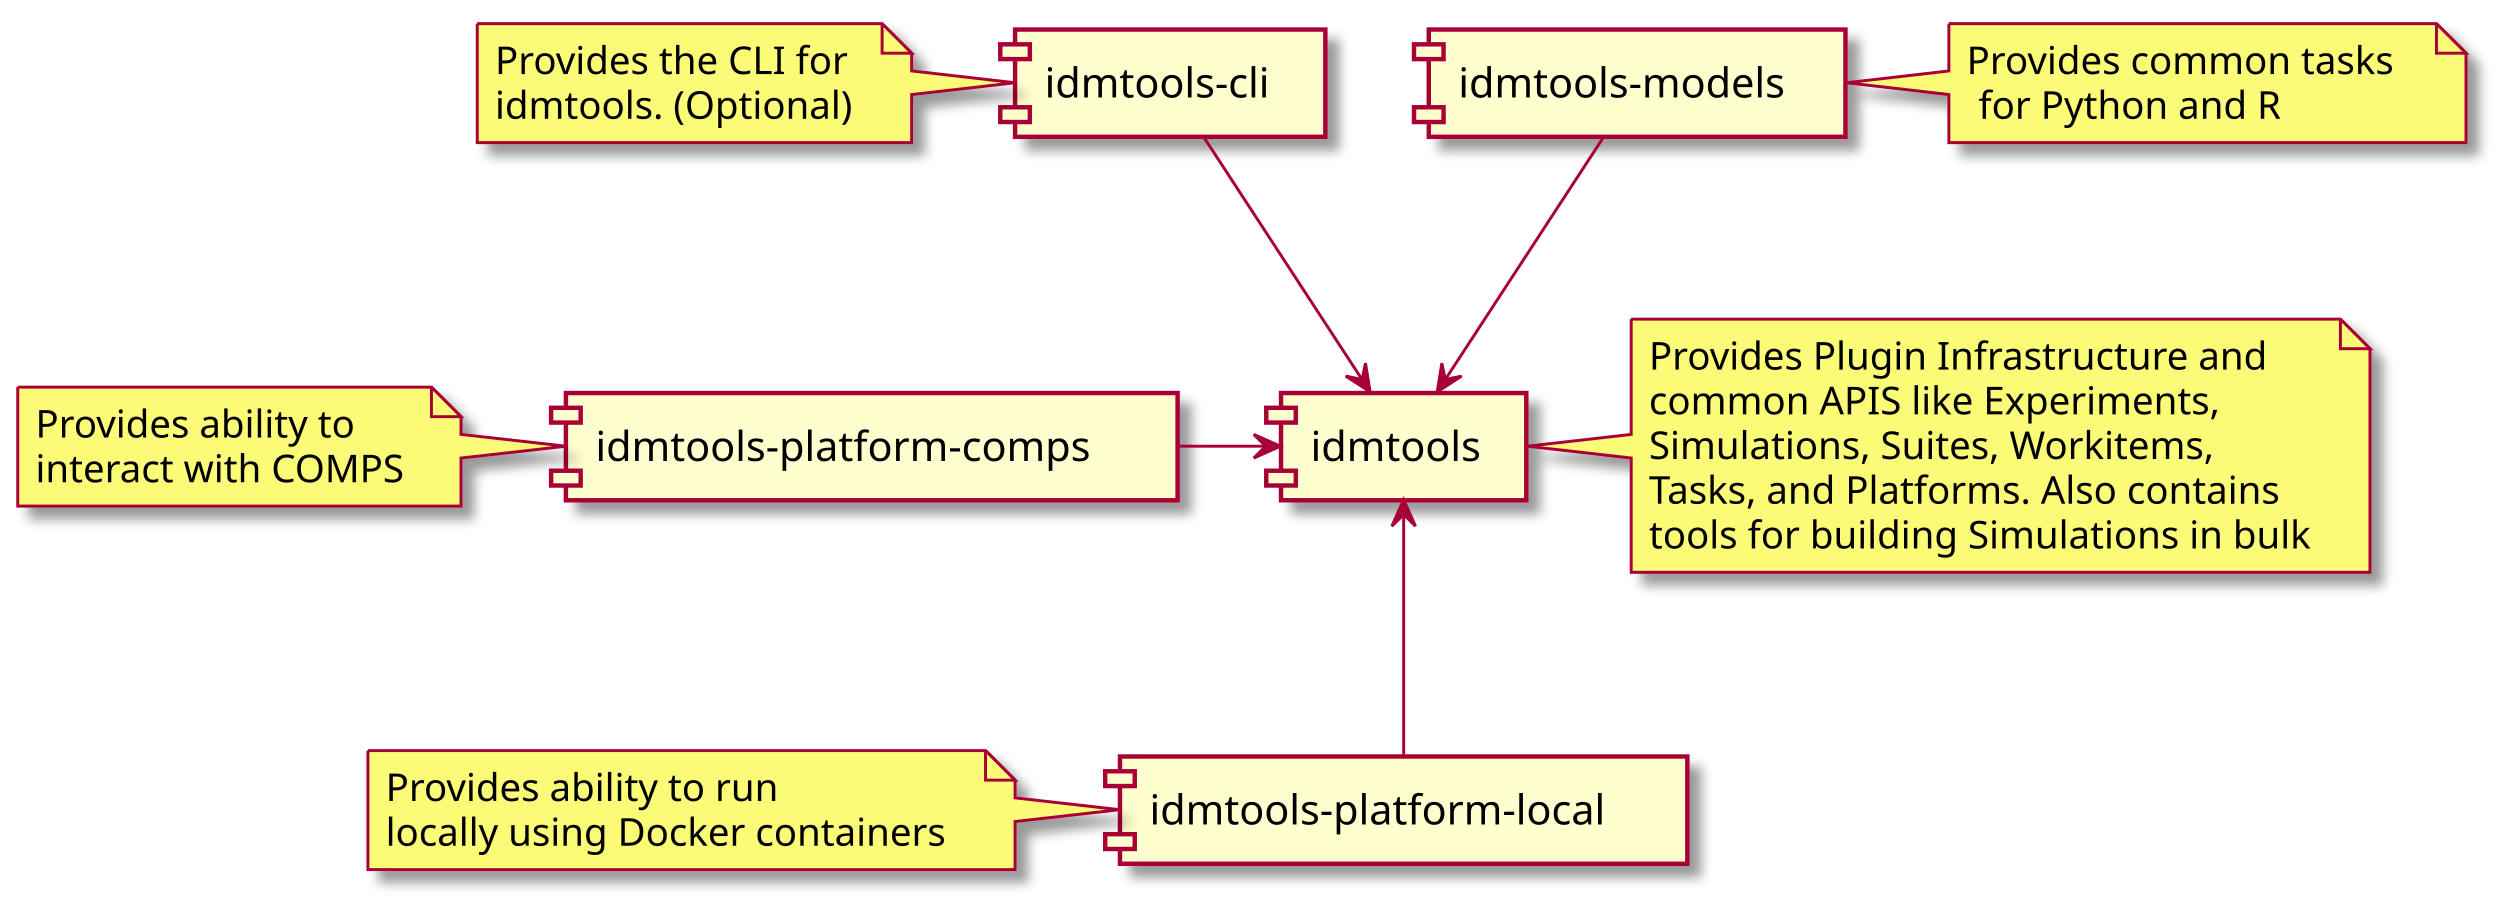
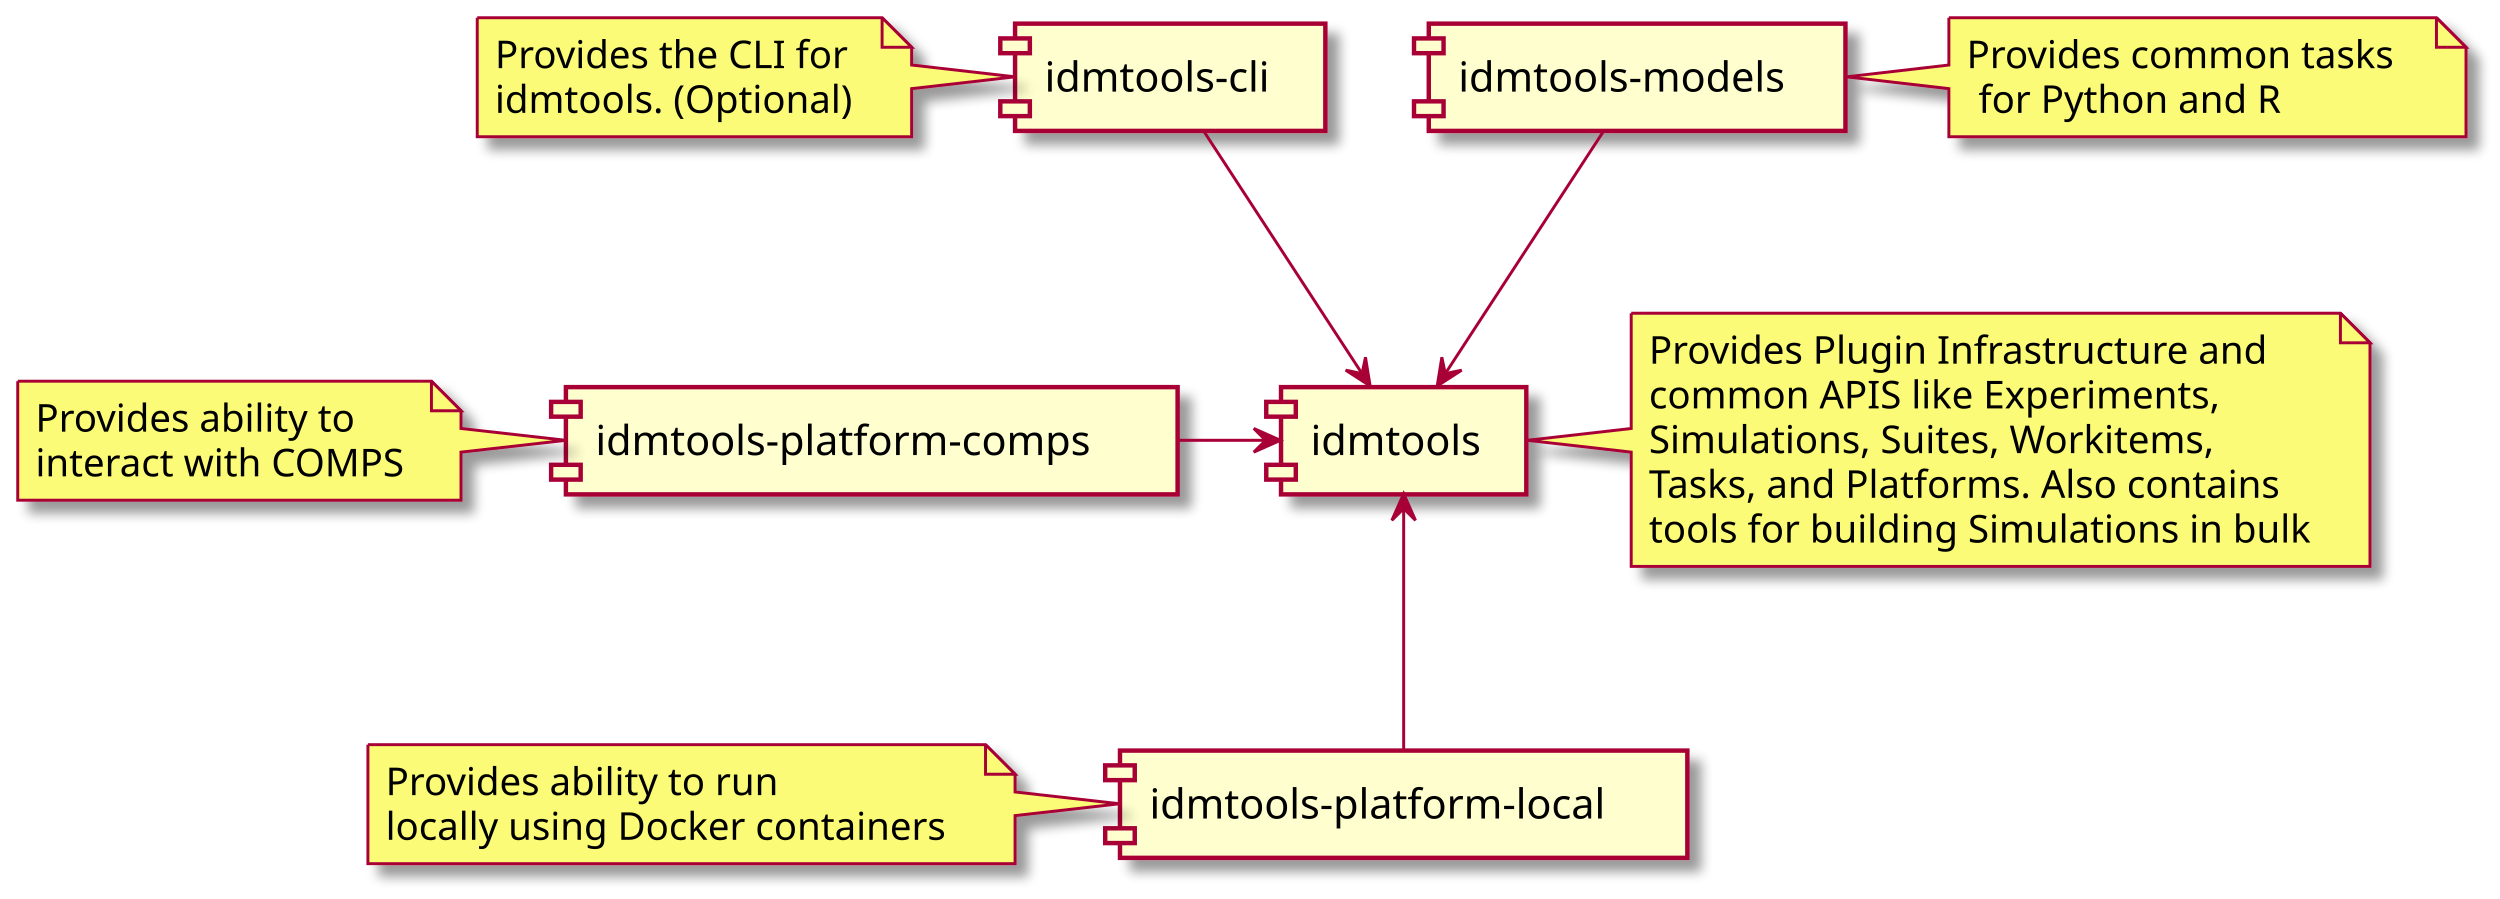
- <svg xmlns="http://www.w3.org/2000/svg" contentScriptType="application/ecmascript" contentStyleType="text/css" height="306px" preserveAspectRatio="none" style="width:846px;height:306px;" version="1.1" viewBox="0 0 846 306" width="846px" zoomAndPan="magnify">
+ <svg xmlns="http://www.w3.org/2000/svg" contentScriptType="application/ecmascript" contentStyleType="text/css" height="304px" preserveAspectRatio="none" style="width:846px;height:304px;" version="1.1" viewBox="0 0 846 304" width="846px" zoomAndPan="magnify">
  <defs>
    <filter height="300%" id="f10xip8qwks1hd" width="300%" x="-1" y="-1">
      <feGaussianBlur result="blurOut" stdDeviation="2.0" />
      <feColorMatrix in="blurOut" result="blurOut2" type="matrix" values="0 0 0 0 0 0 0 0 0 0 0 0 0 0 0 0 0 0 .4 0" />
      <feOffset dx="4.0" dy="4.0" in="blurOut2" result="blurOut3" />
      <feBlend in="SourceGraphic" in2="blurOut3" mode="normal" />
    </filter>
  </defs>
  <g>
-     <rect fill="#FEFECE" filter="url(#f10xip8qwks1hd)" height="36.297" style="stroke: #A80036; stroke-width: 1.5;" width="83" x="433.5" y="133" />
-     <rect fill="#FEFECE" height="5" style="stroke: #A80036; stroke-width: 1.5;" width="10" x="428.5" y="138" />
-     <rect fill="#FEFECE" height="5" style="stroke: #A80036; stroke-width: 1.5;" width="10" x="428.5" y="159.297" />
-     <text fill="#000000" font-family="sans-serif" font-size="14" lengthAdjust="spacingAndGlyphs" textLength="63" x="443.5" y="155.995">idmtools</text>
-     <path d="M552,108 L552,147 L516.82,151 L552,155 L552,193.664 A0,0 0 0 0 552,193.664 L802,193.664 A0,0 0 0 0 802,193.664 L802,118 L792,108 L552,108 A0,0 0 0 0 552,108 " fill="#FBFB77" filter="url(#f10xip8qwks1hd)" style="stroke: #A80036; stroke-width: 1.0;" />
-     <path d="M792,108 L792,118 L802,118 L792,108 " fill="#FBFB77" style="stroke: #A80036; stroke-width: 1.0;" />
-     <text fill="#000000" font-family="sans-serif" font-size="13" lengthAdjust="spacingAndGlyphs" textLength="216" x="558" y="125.067">Provides Plugin Infrastructure and</text>
-     <text fill="#000000" font-family="sans-serif" font-size="13" lengthAdjust="spacingAndGlyphs" textLength="203" x="558" y="140.2">common APIS like Experiments,</text>
-     <text fill="#000000" font-family="sans-serif" font-size="13" lengthAdjust="spacingAndGlyphs" textLength="202" x="558" y="155.333">Simulations, Suites, Workitems,</text>
-     <text fill="#000000" font-family="sans-serif" font-size="13" lengthAdjust="spacingAndGlyphs" textLength="228" x="558" y="170.465">Tasks, and Platforms. Also contains</text>
-     <text fill="#000000" font-family="sans-serif" font-size="13" lengthAdjust="spacingAndGlyphs" textLength="229" x="558" y="185.598">tools for building Simulations in bulk</text>
-     <rect fill="#FEFECE" filter="url(#f10xip8qwks1hd)" height="36.297" style="stroke: #A80036; stroke-width: 1.5;" width="105" x="343.5" y="10" />
-     <rect fill="#FEFECE" height="5" style="stroke: #A80036; stroke-width: 1.5;" width="10" x="338.5" y="15" />
-     <rect fill="#FEFECE" height="5" style="stroke: #A80036; stroke-width: 1.5;" width="10" x="338.5" y="36.297" />
-     <text fill="#000000" font-family="sans-serif" font-size="14" lengthAdjust="spacingAndGlyphs" textLength="85" x="353.5" y="32.995">idmtools-cli</text>
-     <path d="M161.5,8 L161.5,48.266 A0,0 0 0 0 161.5,48.266 L308.5,48.266 A0,0 0 0 0 308.5,48.266 L308.5,32 L343.413,28 L308.5,24 L308.5,18 L298.5,8 L161.5,8 A0,0 0 0 0 161.5,8 " fill="#FBFB77" filter="url(#f10xip8qwks1hd)" style="stroke: #A80036; stroke-width: 1.0;" />
-     <path d="M298.5,8 L298.5,18 L308.5,18 L298.5,8 " fill="#FBFB77" style="stroke: #A80036; stroke-width: 1.0;" />
-     <text fill="#000000" font-family="sans-serif" font-size="13" lengthAdjust="spacingAndGlyphs" textLength="125" x="167.5" y="25.067">Provides the CLI for</text>
-     <text fill="#000000" font-family="sans-serif" font-size="13" lengthAdjust="spacingAndGlyphs" textLength="126" x="167.5" y="40.2">idmtools. (Optional)</text>
-     <rect fill="#FEFECE" filter="url(#f10xip8qwks1hd)" height="36.297" style="stroke: #A80036; stroke-width: 1.5;" width="141" x="483.5" y="10" />
-     <rect fill="#FEFECE" height="5" style="stroke: #A80036; stroke-width: 1.5;" width="10" x="478.5" y="15" />
-     <rect fill="#FEFECE" height="5" style="stroke: #A80036; stroke-width: 1.5;" width="10" x="478.5" y="36.297" />
-     <text fill="#000000" font-family="sans-serif" font-size="14" lengthAdjust="spacingAndGlyphs" textLength="121" x="493.5" y="32.995">idmtools-models</text>
-     <path d="M659.5,8 L659.5,24 L624.867,28 L659.5,32 L659.5,48.266 A0,0 0 0 0 659.5,48.266 L834.5,48.266 A0,0 0 0 0 834.5,48.266 L834.5,18 L824.5,8 L659.5,8 A0,0 0 0 0 659.5,8 " fill="#FBFB77" filter="url(#f10xip8qwks1hd)" style="stroke: #A80036; stroke-width: 1.0;" />
-     <path d="M824.5,8 L824.5,18 L834.5,18 L824.5,8 " fill="#FBFB77" style="stroke: #A80036; stroke-width: 1.0;" />
-     <text fill="#000000" font-family="sans-serif" font-size="13" lengthAdjust="spacingAndGlyphs" textLength="154" x="665.5" y="25.067">Provides common tasks</text>
-     <text fill="#000000" font-family="sans-serif" font-size="13" lengthAdjust="spacingAndGlyphs" textLength="108" x="669.5" y="40.2">for Python and R</text>
-     <rect fill="#FEFECE" filter="url(#f10xip8qwks1hd)" height="36.297" style="stroke: #A80036; stroke-width: 1.5;" width="207" x="191.5" y="133" />
-     <rect fill="#FEFECE" height="5" style="stroke: #A80036; stroke-width: 1.5;" width="10" x="186.5" y="138" />
-     <rect fill="#FEFECE" height="5" style="stroke: #A80036; stroke-width: 1.5;" width="10" x="186.5" y="159.297" />
-     <text fill="#000000" font-family="sans-serif" font-size="14" lengthAdjust="spacingAndGlyphs" textLength="187" x="201.5" y="155.995">idmtools-platform-comps</text>
-     <path d="M6,131 L6,171.266 A0,0 0 0 0 6,171.266 L156,171.266 A0,0 0 0 0 156,171.266 L156,155 L191.468,151 L156,147 L156,141 L146,131 L6,131 A0,0 0 0 0 6,131 " fill="#FBFB77" filter="url(#f10xip8qwks1hd)" style="stroke: #A80036; stroke-width: 1.0;" />
-     <path d="M146,131 L146,141 L156,141 L146,131 " fill="#FBFB77" style="stroke: #A80036; stroke-width: 1.0;" />
-     <text fill="#000000" font-family="sans-serif" font-size="13" lengthAdjust="spacingAndGlyphs" textLength="114" x="12" y="148.067">Provides ability to</text>
-     <text fill="#000000" font-family="sans-serif" font-size="13" lengthAdjust="spacingAndGlyphs" textLength="129" x="12" y="163.2">interact with COMPS</text>
-     <rect fill="#FEFECE" filter="url(#f10xip8qwks1hd)" height="36.297" style="stroke: #A80036; stroke-width: 1.5;" width="192" x="379" y="256" />
-     <rect fill="#FEFECE" height="5" style="stroke: #A80036; stroke-width: 1.5;" width="10" x="374" y="261" />
-     <rect fill="#FEFECE" height="5" style="stroke: #A80036; stroke-width: 1.5;" width="10" x="374" y="282.297" />
-     <text fill="#000000" font-family="sans-serif" font-size="14" lengthAdjust="spacingAndGlyphs" textLength="172" x="389" y="278.995">idmtools-platform-local</text>
-     <path d="M124.5,254 L124.5,294.266 A0,0 0 0 0 124.5,294.266 L343.5,294.266 A0,0 0 0 0 343.5,294.266 L343.5,278 L378.814,274 L343.5,270 L343.5,264 L333.5,254 L124.5,254 A0,0 0 0 0 124.5,254 " fill="#FBFB77" filter="url(#f10xip8qwks1hd)" style="stroke: #A80036; stroke-width: 1.0;" />
-     <path d="M333.5,254 L333.5,264 L343.5,264 L333.5,254 " fill="#FBFB77" style="stroke: #A80036; stroke-width: 1.0;" />
-     <text fill="#000000" font-family="sans-serif" font-size="13" lengthAdjust="spacingAndGlyphs" textLength="139" x="130.5" y="271.067">Provides ability to run</text>
-     <text fill="#000000" font-family="sans-serif" font-size="13" lengthAdjust="spacingAndGlyphs" textLength="198" x="130.5" y="286.2">locally using Docker containers</text>
-     <path d="M407.151,46.08 C421.245,67.667 445.517,104.842 460.888,128.385 " fill="none" id="idmtools-cli-&gt;idmtools" style="stroke: #A80036; stroke-width: 1.0;" />
-     <polygon fill="#A80036" points="463.65,132.615,462.081,122.892,460.917,128.428,455.381,127.264,463.65,132.615" style="stroke: #A80036; stroke-width: 1.0;" />
-     <path d="M542.849,46.08 C528.755,67.667 504.483,104.842 489.112,128.385 " fill="none" id="idmtools-models-&gt;idmtools" style="stroke: #A80036; stroke-width: 1.0;" />
-     <polygon fill="#A80036" points="486.35,132.615,494.619,127.264,489.083,128.428,487.919,122.892,486.35,132.615" style="stroke: #A80036; stroke-width: 1.0;" />
-     <path d="M398.711,151 C408.523,151 418.336,151 428.148,151 " fill="none" id="idmtools-platform-comps-&gt;idmtools" style="stroke: #A80036; stroke-width: 1.0;" />
-     <polygon fill="#A80036" points="433.279,151,424.279,147,428.279,151,424.279,155,433.279,151" style="stroke: #A80036; stroke-width: 1.0;" />
-     <path d="M475,174.165 C475,197.622 475,234.153 475,255.615 " fill="none" id="idmtools&lt;-idmtools-platform-local" style="stroke: #A80036; stroke-width: 1.0;" />
-     <polygon fill="#A80036" points="475,169.08,471,178.08,475,174.08,479,178.08,475,169.08" style="stroke: #A80036; stroke-width: 1.0;" />
+     <rect fill="#FEFECE" filter="url(#f10xip8qwks1hd)" height="36.297" style="stroke: #A80036; stroke-width: 1.5;" width="83" x="433.5" y="131" />
+     <rect fill="#FEFECE" height="5" style="stroke: #A80036; stroke-width: 1.5;" width="10" x="428.5" y="136" />
+     <rect fill="#FEFECE" height="5" style="stroke: #A80036; stroke-width: 1.5;" width="10" x="428.5" y="157.297" />
+     <text fill="#000000" font-family="sans-serif" font-size="14" lengthAdjust="spacingAndGlyphs" textLength="63" x="443.5" y="153.995">idmtools</text>
+     <path d="M552,106 L552,145 L516.82,149 L552,153 L552,191.664 A0,0 0 0 0 552,191.664 L802,191.664 A0,0 0 0 0 802,191.664 L802,116 L792,106 L552,106 A0,0 0 0 0 552,106 " fill="#FBFB77" filter="url(#f10xip8qwks1hd)" style="stroke: #A80036; stroke-width: 1.0;" />
+     <path d="M792,106 L792,116 L802,116 L792,106 " fill="#FBFB77" style="stroke: #A80036; stroke-width: 1.0;" />
+     <text fill="#000000" font-family="sans-serif" font-size="13" lengthAdjust="spacingAndGlyphs" textLength="216" x="558" y="123.067">Provides Plugin Infrastructure and</text>
+     <text fill="#000000" font-family="sans-serif" font-size="13" lengthAdjust="spacingAndGlyphs" textLength="203" x="558" y="138.2">common APIS like Experiments,</text>
+     <text fill="#000000" font-family="sans-serif" font-size="13" lengthAdjust="spacingAndGlyphs" textLength="202" x="558" y="153.333">Simulations, Suites, Workitems,</text>
+     <text fill="#000000" font-family="sans-serif" font-size="13" lengthAdjust="spacingAndGlyphs" textLength="228" x="558" y="168.465">Tasks, and Platforms. Also contains</text>
+     <text fill="#000000" font-family="sans-serif" font-size="13" lengthAdjust="spacingAndGlyphs" textLength="229" x="558" y="183.598">tools for building Simulations in bulk</text>
+     <rect fill="#FEFECE" filter="url(#f10xip8qwks1hd)" height="36.297" style="stroke: #A80036; stroke-width: 1.5;" width="105" x="343.5" y="8" />
+     <rect fill="#FEFECE" height="5" style="stroke: #A80036; stroke-width: 1.5;" width="10" x="338.5" y="13" />
+     <rect fill="#FEFECE" height="5" style="stroke: #A80036; stroke-width: 1.5;" width="10" x="338.5" y="34.297" />
+     <text fill="#000000" font-family="sans-serif" font-size="14" lengthAdjust="spacingAndGlyphs" textLength="85" x="353.5" y="30.995">idmtools-cli</text>
+     <path d="M161.5,6 L161.5,46.266 A0,0 0 0 0 161.5,46.266 L308.5,46.266 A0,0 0 0 0 308.5,46.266 L308.5,30 L343.413,26 L308.5,22 L308.5,16 L298.5,6 L161.5,6 A0,0 0 0 0 161.5,6 " fill="#FBFB77" filter="url(#f10xip8qwks1hd)" style="stroke: #A80036; stroke-width: 1.0;" />
+     <path d="M298.5,6 L298.5,16 L308.5,16 L298.5,6 " fill="#FBFB77" style="stroke: #A80036; stroke-width: 1.0;" />
+     <text fill="#000000" font-family="sans-serif" font-size="13" lengthAdjust="spacingAndGlyphs" textLength="125" x="167.5" y="23.067">Provides the CLI for</text>
+     <text fill="#000000" font-family="sans-serif" font-size="13" lengthAdjust="spacingAndGlyphs" textLength="126" x="167.5" y="38.2">idmtools. (Optional)</text>
+     <rect fill="#FEFECE" filter="url(#f10xip8qwks1hd)" height="36.297" style="stroke: #A80036; stroke-width: 1.5;" width="141" x="483.5" y="8" />
+     <rect fill="#FEFECE" height="5" style="stroke: #A80036; stroke-width: 1.5;" width="10" x="478.5" y="13" />
+     <rect fill="#FEFECE" height="5" style="stroke: #A80036; stroke-width: 1.5;" width="10" x="478.5" y="34.297" />
+     <text fill="#000000" font-family="sans-serif" font-size="14" lengthAdjust="spacingAndGlyphs" textLength="121" x="493.5" y="30.995">idmtools-models</text>
+     <path d="M659.5,6 L659.5,22 L624.867,26 L659.5,30 L659.5,46.266 A0,0 0 0 0 659.5,46.266 L834.5,46.266 A0,0 0 0 0 834.5,46.266 L834.5,16 L824.5,6 L659.5,6 A0,0 0 0 0 659.5,6 " fill="#FBFB77" filter="url(#f10xip8qwks1hd)" style="stroke: #A80036; stroke-width: 1.0;" />
+     <path d="M824.5,6 L824.5,16 L834.5,16 L824.5,6 " fill="#FBFB77" style="stroke: #A80036; stroke-width: 1.0;" />
+     <text fill="#000000" font-family="sans-serif" font-size="13" lengthAdjust="spacingAndGlyphs" textLength="154" x="665.5" y="23.067">Provides common tasks</text>
+     <text fill="#000000" font-family="sans-serif" font-size="13" lengthAdjust="spacingAndGlyphs" textLength="108" x="669.5" y="38.2">for Python and R</text>
+     <rect fill="#FEFECE" filter="url(#f10xip8qwks1hd)" height="36.297" style="stroke: #A80036; stroke-width: 1.5;" width="207" x="191.5" y="131" />
+     <rect fill="#FEFECE" height="5" style="stroke: #A80036; stroke-width: 1.5;" width="10" x="186.5" y="136" />
+     <rect fill="#FEFECE" height="5" style="stroke: #A80036; stroke-width: 1.5;" width="10" x="186.5" y="157.297" />
+     <text fill="#000000" font-family="sans-serif" font-size="14" lengthAdjust="spacingAndGlyphs" textLength="187" x="201.5" y="153.995">idmtools-platform-comps</text>
+     <path d="M6,129 L6,169.266 A0,0 0 0 0 6,169.266 L156,169.266 A0,0 0 0 0 156,169.266 L156,153 L191.468,149 L156,145 L156,139 L146,129 L6,129 A0,0 0 0 0 6,129 " fill="#FBFB77" filter="url(#f10xip8qwks1hd)" style="stroke: #A80036; stroke-width: 1.0;" />
+     <path d="M146,129 L146,139 L156,139 L146,129 " fill="#FBFB77" style="stroke: #A80036; stroke-width: 1.0;" />
+     <text fill="#000000" font-family="sans-serif" font-size="13" lengthAdjust="spacingAndGlyphs" textLength="114" x="12" y="146.067">Provides ability to</text>
+     <text fill="#000000" font-family="sans-serif" font-size="13" lengthAdjust="spacingAndGlyphs" textLength="129" x="12" y="161.2">interact with COMPS</text>
+     <rect fill="#FEFECE" filter="url(#f10xip8qwks1hd)" height="36.297" style="stroke: #A80036; stroke-width: 1.5;" width="192" x="379" y="254" />
+     <rect fill="#FEFECE" height="5" style="stroke: #A80036; stroke-width: 1.5;" width="10" x="374" y="259" />
+     <rect fill="#FEFECE" height="5" style="stroke: #A80036; stroke-width: 1.5;" width="10" x="374" y="280.297" />
+     <text fill="#000000" font-family="sans-serif" font-size="14" lengthAdjust="spacingAndGlyphs" textLength="172" x="389" y="276.995">idmtools-platform-local</text>
+     <path d="M124.5,252 L124.5,292.266 A0,0 0 0 0 124.5,292.266 L343.5,292.266 A0,0 0 0 0 343.5,292.266 L343.5,276 L378.814,272 L343.5,268 L343.5,262 L333.5,252 L124.5,252 A0,0 0 0 0 124.5,252 " fill="#FBFB77" filter="url(#f10xip8qwks1hd)" style="stroke: #A80036; stroke-width: 1.0;" />
+     <path d="M333.5,252 L333.5,262 L343.5,262 L333.5,252 " fill="#FBFB77" style="stroke: #A80036; stroke-width: 1.0;" />
+     <text fill="#000000" font-family="sans-serif" font-size="13" lengthAdjust="spacingAndGlyphs" textLength="139" x="130.5" y="269.067">Provides ability to run</text>
+     <text fill="#000000" font-family="sans-serif" font-size="13" lengthAdjust="spacingAndGlyphs" textLength="198" x="130.5" y="284.2">locally using Docker containers</text>
+     <path d="M407.151,44.08 C421.245,65.667 445.517,102.842 460.888,126.385 " fill="none" id="idmtools-cli-&gt;idmtools" style="stroke: #A80036; stroke-width: 1.0;" />
+     <polygon fill="#A80036" points="463.65,130.615,462.081,120.892,460.917,126.428,455.381,125.264,463.65,130.615" style="stroke: #A80036; stroke-width: 1.0;" />
+     <path d="M542.849,44.08 C528.755,65.667 504.483,102.842 489.112,126.385 " fill="none" id="idmtools-models-&gt;idmtools" style="stroke: #A80036; stroke-width: 1.0;" />
+     <polygon fill="#A80036" points="486.35,130.615,494.619,125.264,489.083,126.428,487.919,120.892,486.35,130.615" style="stroke: #A80036; stroke-width: 1.0;" />
+     <path d="M398.711,149 C408.523,149 418.336,149 428.148,149 " fill="none" id="idmtools-platform-comps-&gt;idmtools" style="stroke: #A80036; stroke-width: 1.0;" />
+     <polygon fill="#A80036" points="433.279,149,424.279,145,428.279,149,424.279,153,433.279,149" style="stroke: #A80036; stroke-width: 1.0;" />
+     <path d="M475,172.165 C475,195.622 475,232.153 475,253.615 " fill="none" id="idmtools&lt;-idmtools-platform-local" style="stroke: #A80036; stroke-width: 1.0;" />
+     <polygon fill="#A80036" points="475,167.08,471,176.08,475,172.08,479,176.08,475,167.08" style="stroke: #A80036; stroke-width: 1.0;" />
  </g>
</svg>
